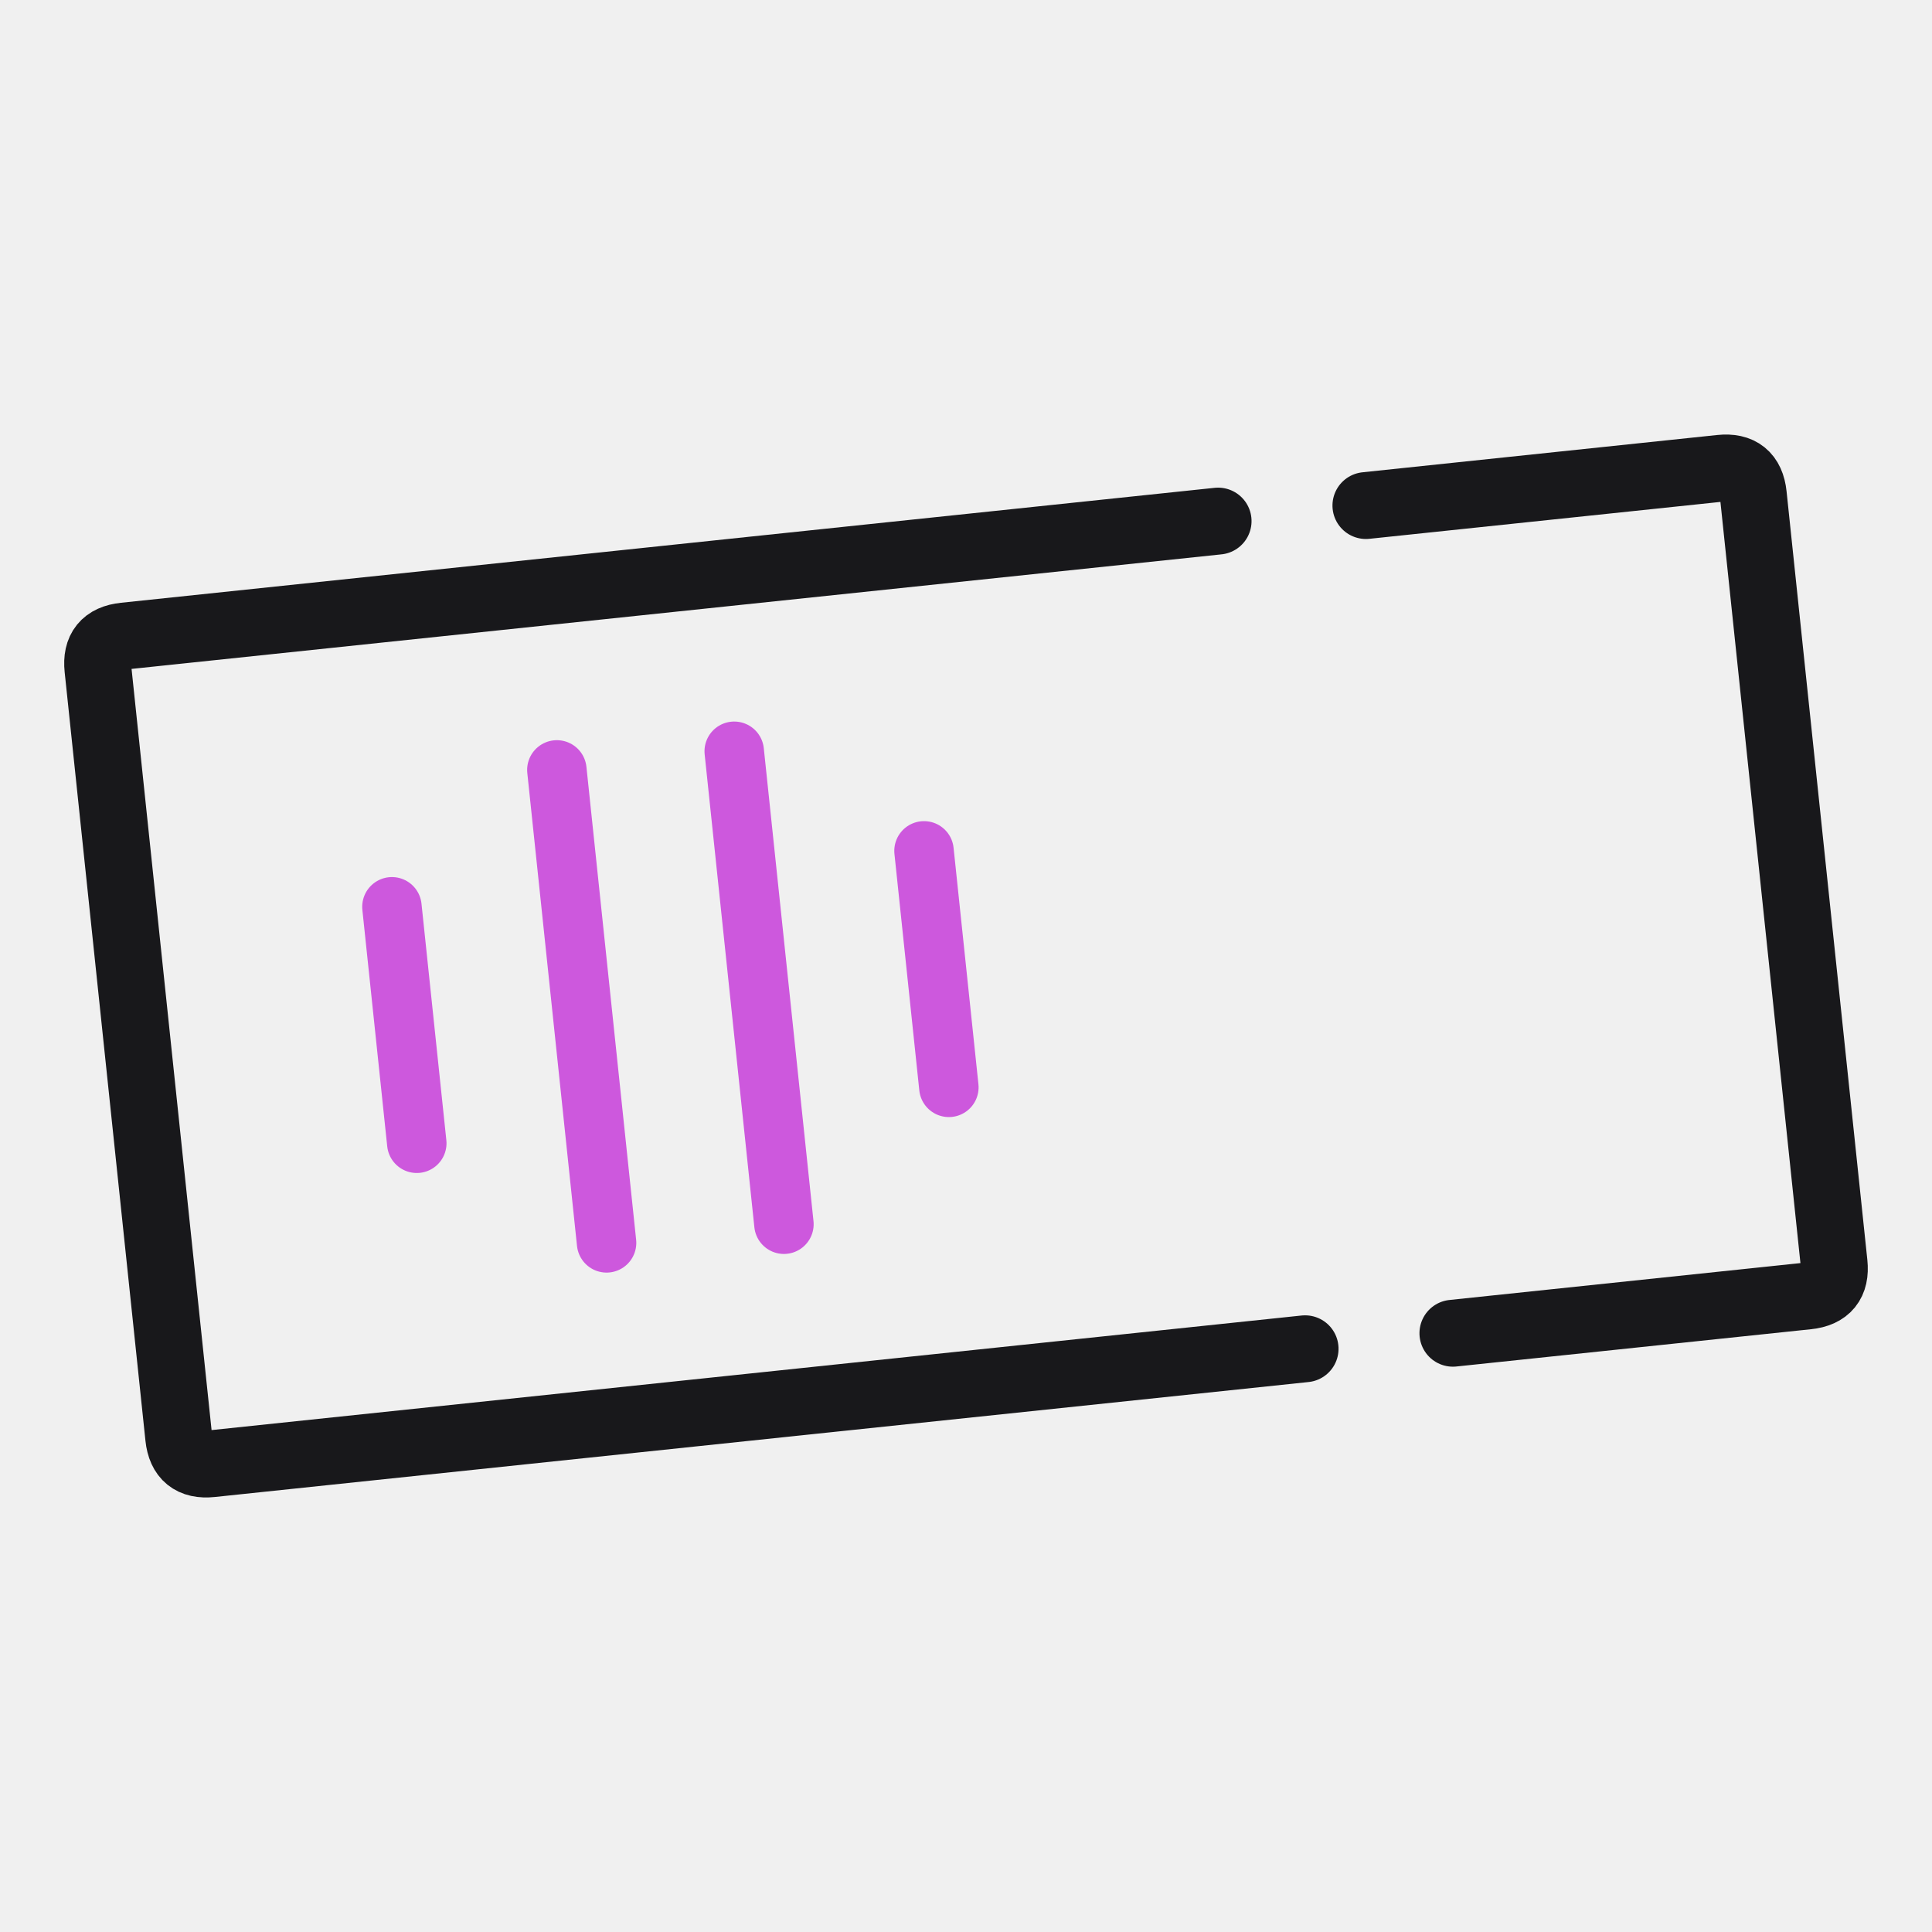
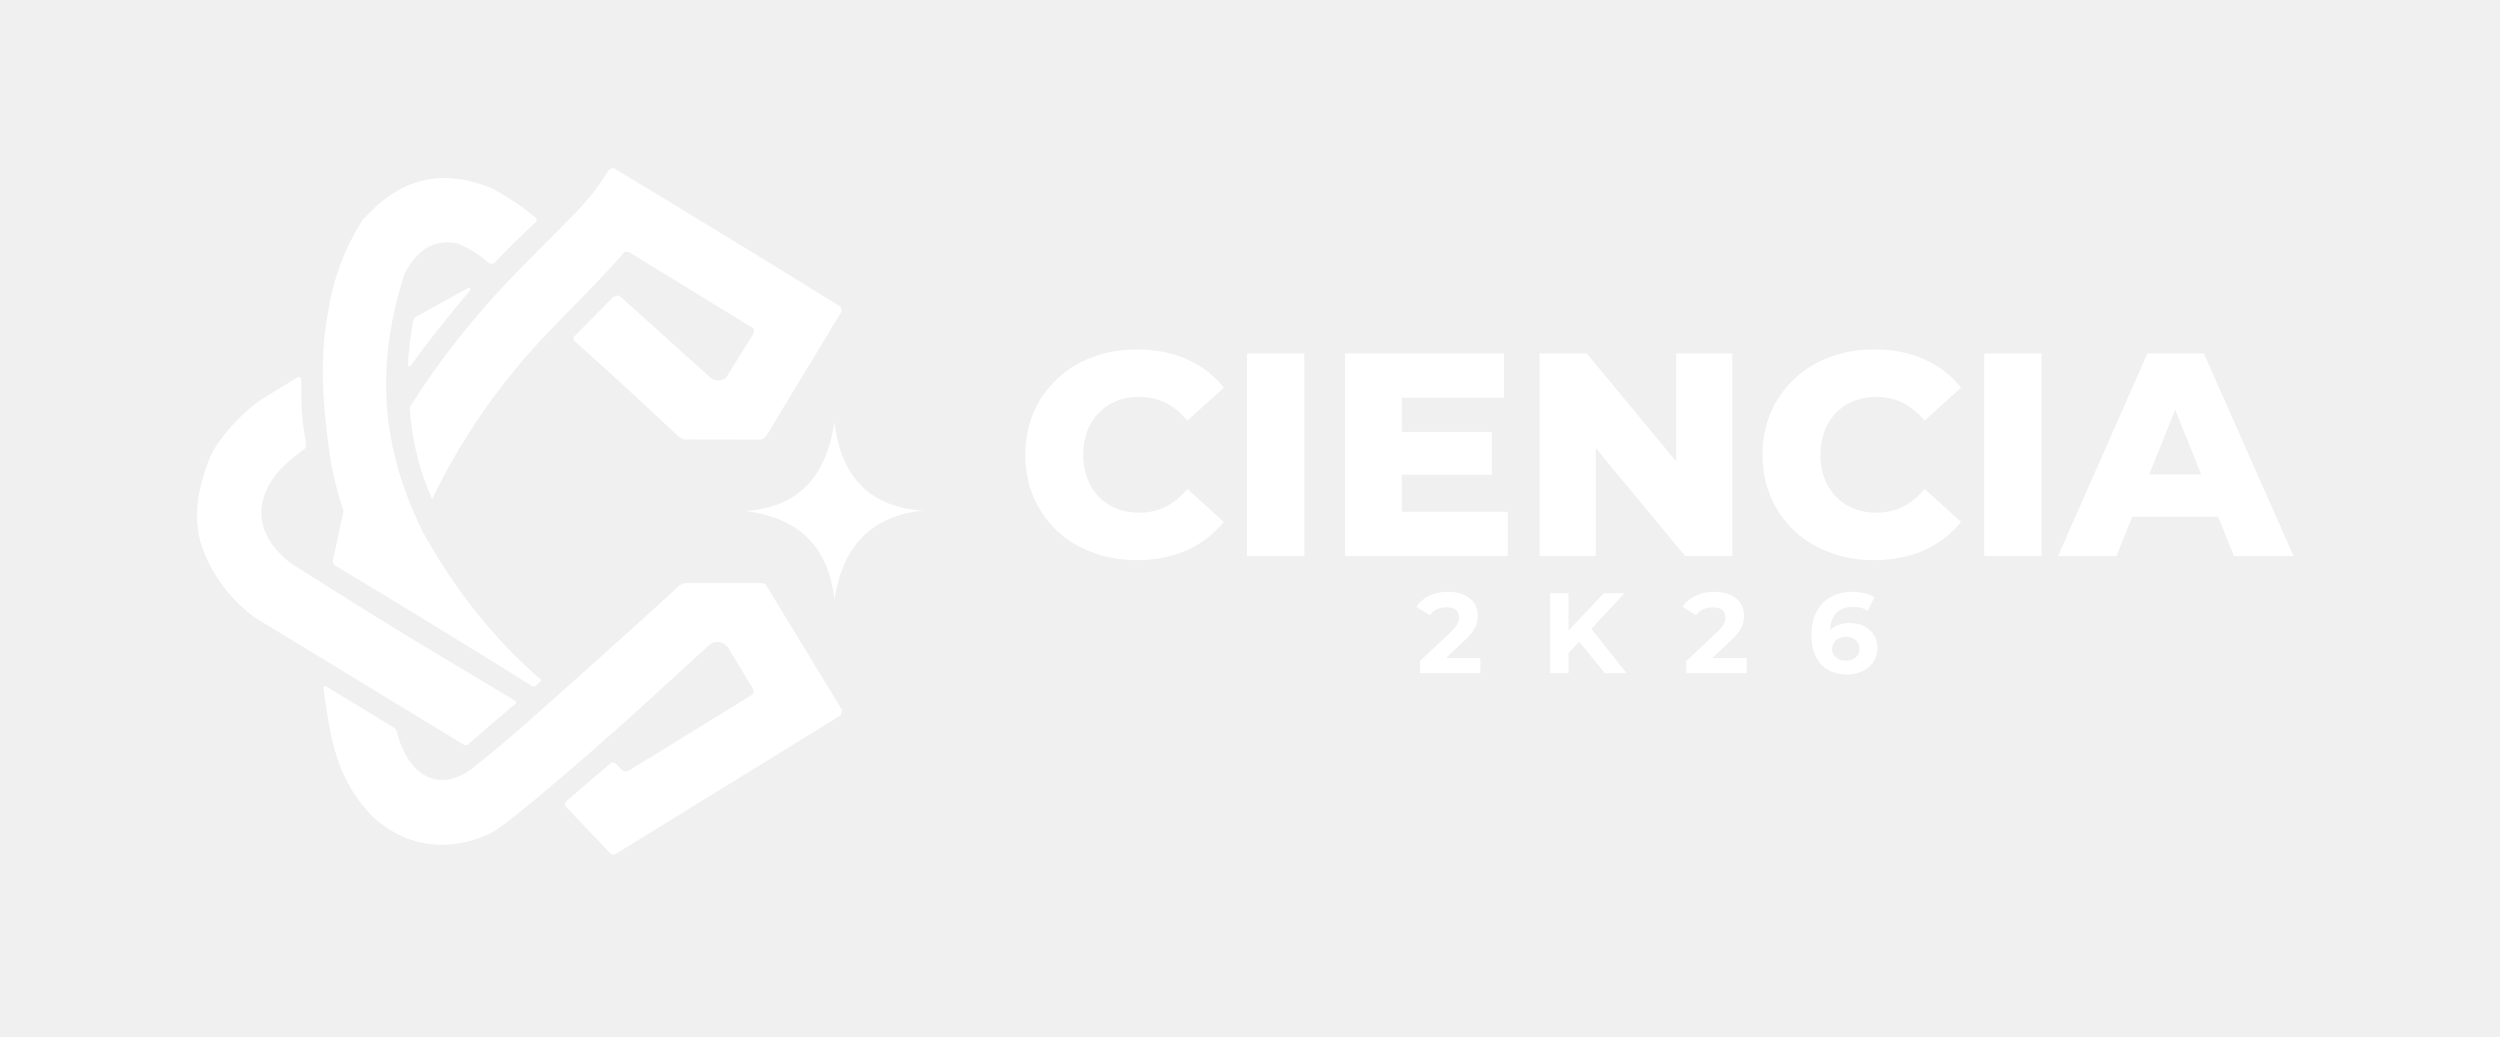
- <svg xmlns="http://www.w3.org/2000/svg" width="130" height="130" viewBox="0 0 130 130">
-   <g transform="translate(65, 65)">
-     <g transform="rotate(-6)">
-       <path d="M 20 -28 L -54 -28 Q -56 -28 -56 -26 L -56 26 Q -56 28 -54 28 L 20 28" fill="none" stroke="#18181b" stroke-width="4.5" stroke-linecap="round" stroke-linejoin="round" />
-       <path d="M 30 -28 L 54 -28 Q 56 -28 56 -26 L 56 26 Q 56 28 54 28 L 30 28" fill="none" stroke="#18181b" stroke-width="4.5" stroke-linecap="round" stroke-linejoin="round" />
-       <line x1="-38" y1="-8" x2="-38" y2="8" stroke="#cd58dd" stroke-width="4" stroke-linecap="round" />
-       <line x1="-26" y1="-16" x2="-26" y2="16" stroke="#cd58dd" stroke-width="4" stroke-linecap="round" />
-       <line x1="-14" y1="-16" x2="-14" y2="16" stroke="#cd58dd" stroke-width="4" stroke-linecap="round" />
-       <line x1="-2" y1="-8" x2="-2" y2="8" stroke="#cd58dd" stroke-width="4" stroke-linecap="round" />
+ <svg xmlns="http://www.w3.org/2000/svg" width="100%" height="100%" viewBox="0 0 4092 1696" version="1.1" xml:space="preserve" style="fill-rule:evenodd;clip-rule:evenodd;stroke-linejoin:round;stroke-miterlimit:2;">
+   <g transform="matrix(1,0,0,1,-1396.012,-2347.6)">
+     <g id="Logo-and-text" transform="matrix(1.29794,0,0,1.154137,1403.17,324.0245)">
+       <rect x="-5.515" y="1753.324" width="3152.224" height="1469.124" style="fill:none;" />
+       <g id="White-Group">
+         <g transform="matrix(0.087057,0,0,0.097904,697.5987,2479.263)">
+           <g transform="matrix(1,0,0,1,-5555.556,-5555.556)">
+             <g id="White" transform="matrix(5.555556,0,0,5.555556,0,0)">
+               <path d="M1047.169,539.187L1145.388,439.247L1160.133,435.429L1400.224,651.384C1413.156,659.179 1425.898,659.242 1438.455,651.703L1510.414,535.956C1514.064,527.419 1512.684,521.859 1506.664,519.044L1188.697,324.118C1183.127,321.126 1177.669,320.657 1172.399,324.45C1104.713,403.523 1026.458,476.901 953.469,555.458C834.61,684.01 742.716,821.762 672.822,967.019C641.138,895.272 620.103,815.508 614.314,727.356C689.998,607.211 781.622,490.609 890.803,377.912L1049.328,217.685C1080.593,184.749 1108.019,150.966 1128.954,115.417C1136.089,104.357 1143.276,100.52 1151.348,106.548C1346.809,224.648 1539.582,342.42 1732.388,461.432C1738.193,464.478 1742.208,470.789 1740.596,477.461L1545.476,799.98C1542.147,806.123 1537.105,810.093 1530.109,811.586L1338.142,811.264C1330.512,812.046 1322.695,809.278 1314.681,802.79C1227.318,720.563 1138.379,638.648 1047.234,557.169C1039.863,551.293 1039.761,545.301 1047.169,539.187Z" style="fill:white;" />
+               <path d="M623.507,501.952C616.483,538.676 612.172,577.327 609.94,617.133C610.948,620.444 613.001,621.554 616.145,620.362C662.362,555.446 714.128,490.819 769.97,424.746C774.989,417.574 773.49,415.634 767.411,415.874L636.285,488.326C630.172,490.338 624.932,497.437 623.507,501.952Z" style="fill:white;" />
+               <path d="M958.115,1438.816C827.923,1326.728 729.869,1197.411 650.381,1055.365C590.411,936.533 555.914,812.942 553.08,683.435C551.359,581.816 568.029,480.872 600.935,379.254C634.93,314.398 679.368,288.454 738.536,299.965C767.372,311.6 794.012,327.525 818.006,348.617C824.924,355.068 831.652,355.06 838.163,347.785C872.181,312.338 906.824,277.682 943.005,244.977C946.788,240.983 946.693,237.901 942.998,233.073C910.315,205.575 872.634,179.367 825.389,154.835C689.016,100.898 584.077,135.036 491.015,239.896C443.508,314.67 415.414,393.471 402.253,475.37C378.995,600.01 387.801,717.301 403.616,832.985C410.552,889.963 424.071,944.422 442.073,997.164L414.892,1124.422C412.641,1130.109 415.968,1138.503 422.098,1141.133C595.748,1245.595 767.104,1349.782 931.898,1453.184C936.505,1455.94 940.639,1456.654 943.945,1452.819L958.115,1438.816Z" style="fill:white;" />
+               <path d="M321.165,649.785C326.132,646.667 329.439,648.916 331.837,653.932C331.69,711.145 331.357,750.956 342.736,811.718C344.824,824.176 344.265,833.365 340.19,835.937C316.74,853.403 295.35,870.433 278.257,888.307C271.367,895.512 265.174,902.855 259.827,910.419C254.249,918.308 249.389,926.254 245.255,934.234C209.891,1002.486 227.542,1073.249 302.376,1132.475C631.466,1342.034 737.677,1400.458 892.245,1494.26L891.738,1499.031C851.429,1532.46 809.377,1568.77 766.604,1606.275C763.093,1608.427 759.522,1608.942 755.866,1607.169L211.935,1276.206C92.655,1189.531 64.166,1070.515 62.819,1048.345C56.099,997.919 60.448,944.301 90.847,865.274C108.592,813.208 187.162,729.812 238.344,700.465L321.165,649.785Z" style="fill:white;" />
+               <path d="M1491.416,997.742C1627.536,987.236 1699.916,910.486 1721.963,765.695C1738.502,910.983 1817.446,988.714 1953.714,996.668C1823.414,1009.592 1743.53,1084.123 1721.869,1229.802C1707.704,1089.776 1627.512,1015.799 1491.416,997.742Z" style="fill:white;" />
+               <path d="M389.645,1458.302C407.064,1588.289 421.6,1693.452 515.246,1792.163C602.911,1874.457 714.193,1889.783 825.09,1838.254C882.059,1810.129 1183.56,1540.563 1183.56,1540.563C1183.56,1540.563 1330.085,1406.667 1390.818,1351.504C1406.91,1334.289 1428.82,1335.437 1444.077,1352.972L1504.813,1453.447C1513.262,1465.783 1512.113,1474.134 1506.253,1477.579L1189.551,1672.381C1182.047,1677.014 1175.005,1678.6 1168.862,1674.254L1152.058,1656.794C1145.807,1652.72 1140.717,1652.15 1136.502,1656.864L1022.019,1755.283C1018.277,1759.135 1017.673,1763.142 1020.645,1767.33L1136.016,1888.916C1140.422,1894.173 1145.244,1895.402 1150.485,1892.575L1738.605,1530.321L1741.826,1516.493L1545.942,1194.543C1542.949,1189.66 1539.259,1186.113 1531.734,1185.575L1334.658,1185.692C1328.472,1185.875 1322.974,1187.967 1318.115,1191.834C1178.452,1319.537 1037.667,1445.747 896,1570.784C859.281,1602.616 822.337,1633.348 785.183,1663.057C708.065,1727.323 617.746,1710.474 580.314,1572.297C578.227,1564.594 572.884,1562.363 572.884,1562.363L396.12,1454.945C392.4,1453.339 389.217,1455.107 389.645,1458.302Z" style="fill:white;" />
+             </g>
+           </g>
+         </g>
+         <g transform="matrix(0.105113,0,0,0.11821,2090.036,2404.2)">
+           <g transform="matrix(1,0,0,1,-8719.444,-3633.333)">
+             <g id="Ciencia" transform="matrix(5.555556,0,0,5.555556,-13914.192,-1135.875)">
+               <rect x="2504.555" y="204.458" width="3138.409" height="1307.274" style="fill:none;" />
+               <g id="White1" transform="matrix(2.382992,0,0,2.382992,1971.708,-106.3886)">
+                 <g transform="matrix(262.2754,0,0,262.2754,296.5689,492.9186)">
+                   <path d="M0.419,0.014C0.364,0.014 0.312,0.005 0.266,-0.013C0.219,-0.03 0.178,-0.055 0.143,-0.088C0.109,-0.121 0.082,-0.159 0.063,-0.203C0.044,-0.248 0.034,-0.297 0.034,-0.35C0.034,-0.403 0.044,-0.452 0.063,-0.497C0.082,-0.541 0.109,-0.579 0.144,-0.612C0.178,-0.645 0.219,-0.67 0.266,-0.687C0.313,-0.705 0.364,-0.714 0.419,-0.714C0.484,-0.714 0.541,-0.703 0.592,-0.68C0.643,-0.658 0.686,-0.625 0.72,-0.582L0.594,-0.468C0.572,-0.495 0.547,-0.515 0.52,-0.529C0.492,-0.543 0.462,-0.55 0.429,-0.55C0.4,-0.55 0.374,-0.546 0.35,-0.536C0.326,-0.527 0.306,-0.513 0.289,-0.496C0.271,-0.478 0.258,-0.457 0.248,-0.432C0.239,-0.407 0.234,-0.38 0.234,-0.35C0.234,-0.32 0.239,-0.293 0.248,-0.268C0.258,-0.243 0.271,-0.222 0.289,-0.204C0.306,-0.187 0.326,-0.173 0.35,-0.164C0.374,-0.154 0.4,-0.15 0.429,-0.15C0.462,-0.15 0.492,-0.157 0.52,-0.171C0.547,-0.185 0.572,-0.205 0.594,-0.232L0.72,-0.118C0.686,-0.076 0.643,-0.043 0.592,-0.02C0.541,0.002 0.483,0.014 0.419,0.014Z" style="fill:white;fill-rule:nonzero;" />
+                 </g>
+                 <g transform="matrix(262.2754,0,0,262.2754,488.0753,492.9186)">
+                   <rect x="0.07" y="-0.7" width="0.198" height="0.7" style="fill:white;" />
+                 </g>
+                 <g transform="matrix(262.2754,0,0,262.2754,576.9417,492.9186)">
+                   <path d="M0.07,-0L0.07,-0.7L0.619,-0.7L0.619,-0.547L0.266,-0.547L0.266,-0.153L0.632,-0.153L0.632,-0L0.07,-0ZM0.252,-0.281L0.252,-0.429L0.577,-0.429L0.577,-0.281L0.252,-0.281Z" style="fill:white;fill-rule:nonzero;" />
+                 </g>
+                 <g transform="matrix(262.2754,0,0,262.2754,753.2088,492.9186)">
+                   <path d="M0.07,-0L0.07,-0.7L0.233,-0.7L0.619,-0.234L0.542,-0.234L0.542,-0.7L0.736,-0.7L0.736,-0L0.573,-0L0.187,-0.466L0.264,-0.466L0.264,-0L0.07,-0Z" style="fill:white;fill-rule:nonzero;" />
+                 </g>
+                 <g transform="matrix(262.2754,0,0,262.2754,964.6479,492.9186)">
+                   <path d="M0.419,0.014C0.364,0.014 0.312,0.005 0.266,-0.013C0.219,-0.03 0.178,-0.055 0.143,-0.088C0.109,-0.121 0.082,-0.159 0.063,-0.203C0.044,-0.248 0.034,-0.297 0.034,-0.35C0.034,-0.403 0.044,-0.452 0.063,-0.497C0.082,-0.541 0.109,-0.579 0.144,-0.612C0.178,-0.645 0.219,-0.67 0.266,-0.687C0.313,-0.705 0.364,-0.714 0.419,-0.714C0.484,-0.714 0.541,-0.703 0.592,-0.68C0.643,-0.658 0.686,-0.625 0.72,-0.582L0.594,-0.468C0.572,-0.495 0.547,-0.515 0.52,-0.529C0.492,-0.543 0.462,-0.55 0.429,-0.55C0.4,-0.55 0.374,-0.546 0.35,-0.536C0.326,-0.527 0.306,-0.513 0.289,-0.496C0.271,-0.478 0.258,-0.457 0.248,-0.432C0.239,-0.407 0.234,-0.38 0.234,-0.35C0.234,-0.32 0.239,-0.293 0.248,-0.268C0.258,-0.243 0.271,-0.222 0.289,-0.204C0.306,-0.187 0.326,-0.173 0.35,-0.164C0.374,-0.154 0.4,-0.15 0.429,-0.15C0.462,-0.15 0.492,-0.157 0.52,-0.171C0.547,-0.185 0.572,-0.205 0.594,-0.232L0.72,-0.118C0.686,-0.076 0.643,-0.043 0.592,-0.02C0.541,0.002 0.483,0.014 0.419,0.014Z" style="fill:white;fill-rule:nonzero;" />
+                 </g>
+                 <g transform="matrix(262.2754,0,0,262.2754,1156.154,492.9186)">
+                   <rect x="0.07" y="-0.7" width="0.198" height="0.7" style="fill:white;" />
+                 </g>
+                 <g transform="matrix(262.2754,0,0,262.2754,1245.021,492.9186)">
+                   <path d="M-0.014,-0L0.295,-0.7L0.49,-0.7L0.8,-0L0.594,-0L0.352,-0.603L0.43,-0.603L0.188,-0L-0.014,-0ZM0.155,-0.136L0.206,-0.282L0.548,-0.282L0.599,-0.136L0.155,-0.136Z" style="fill:white;fill-rule:nonzero;" />
+                 </g>
+               </g>
+             </g>
+           </g>
+         </g>
+         <g transform="matrix(0.082942,0,0,0.093277,2067.924,2654.517)">
+           <g transform="matrix(1,0,0,1,-7222.222,-888.8889)">
+             <clipPath id="_clip1">
+               <rect x="0" y="0" width="14444.444" height="1777.778" />
+             </clipPath>
+             <g clip-path="url(#_clip1)">
+               <g transform="matrix(5.555556,0,0,5.555556,-33687.116,-4921.386)">
+                 <g id="_2k26" transform="matrix(1,0,0,1,2535.617,233.2723)">
+                   <rect x="3528.064" y="652.577" width="2599.851" height="319.463" style="fill:none;" />
+                   <g id="White2" transform="matrix(1.439306,0,0,1.439306,-1133.043,-332.1783)">
+                     <g transform="matrix(217.1186,0,0,217.1186,3708.186,866.9626)">
+                       <path d="M0.033,-0L0.033,-0.105L0.303,-0.36C0.324,-0.379 0.34,-0.397 0.35,-0.412C0.36,-0.427 0.367,-0.441 0.371,-0.454C0.374,-0.466 0.376,-0.478 0.376,-0.489C0.376,-0.517 0.366,-0.538 0.348,-0.554C0.329,-0.569 0.301,-0.576 0.264,-0.576C0.234,-0.576 0.207,-0.571 0.182,-0.559C0.157,-0.547 0.136,-0.53 0.119,-0.506L0.001,-0.582C0.028,-0.622 0.065,-0.653 0.113,-0.677C0.161,-0.7 0.216,-0.712 0.279,-0.712C0.331,-0.712 0.377,-0.703 0.416,-0.687C0.455,-0.67 0.485,-0.646 0.507,-0.615C0.528,-0.584 0.539,-0.548 0.539,-0.505C0.539,-0.483 0.536,-0.46 0.53,-0.438C0.525,-0.415 0.513,-0.392 0.496,-0.367C0.479,-0.342 0.454,-0.314 0.422,-0.284L0.198,-0.073L0.167,-0.132L0.562,-0.132L0.562,-0L0.033,-0Z" style="fill:white;fill-rule:nonzero;" />
+                     </g>
+                     <g transform="matrix(217.1186,0,0,217.1186,3944.824,866.9626)">
+                       <path d="M0.228,-0.16L0.219,-0.347L0.554,-0.7L0.734,-0.7L0.432,-0.375L0.342,-0.279L0.228,-0.16ZM0.083,-0L0.083,-0.7L0.244,-0.7L0.244,-0L0.083,-0ZM0.562,-0L0.313,-0.305L0.419,-0.42L0.751,-0L0.562,-0Z" style="fill:white;fill-rule:nonzero;" />
+                     </g>
+                     <g transform="matrix(217.1186,0,0,217.1186,4214.541,866.9626)">
+                       <path d="M0.033,-0L0.033,-0.105L0.303,-0.36C0.324,-0.379 0.34,-0.397 0.35,-0.412C0.36,-0.427 0.367,-0.441 0.371,-0.454C0.374,-0.466 0.376,-0.478 0.376,-0.489C0.376,-0.517 0.366,-0.538 0.348,-0.554C0.329,-0.569 0.301,-0.576 0.264,-0.576C0.234,-0.576 0.207,-0.571 0.182,-0.559C0.157,-0.547 0.136,-0.53 0.119,-0.506L0.001,-0.582C0.028,-0.622 0.065,-0.653 0.113,-0.677C0.161,-0.7 0.216,-0.712 0.279,-0.712C0.331,-0.712 0.377,-0.703 0.416,-0.687C0.455,-0.67 0.485,-0.646 0.507,-0.615C0.528,-0.584 0.539,-0.548 0.539,-0.505C0.539,-0.483 0.536,-0.46 0.53,-0.438C0.525,-0.415 0.513,-0.392 0.496,-0.367C0.479,-0.342 0.454,-0.314 0.422,-0.284L0.198,-0.073L0.167,-0.132L0.562,-0.132L0.562,-0L0.033,-0Z" style="fill:white;fill-rule:nonzero;" />
+                     </g>
+                     <g transform="matrix(217.1186,0,0,217.1186,4451.178,866.9626)">
+                       <path d="M0.352,0.012C0.288,0.012 0.232,-0.001 0.186,-0.028C0.139,-0.054 0.103,-0.093 0.077,-0.145C0.052,-0.196 0.039,-0.259 0.039,-0.335C0.039,-0.415 0.054,-0.484 0.085,-0.54C0.115,-0.596 0.157,-0.639 0.211,-0.668C0.264,-0.697 0.326,-0.712 0.396,-0.712C0.433,-0.712 0.469,-0.708 0.503,-0.7C0.537,-0.692 0.566,-0.68 0.591,-0.664L0.531,-0.545C0.511,-0.558 0.491,-0.568 0.469,-0.573C0.447,-0.578 0.424,-0.58 0.4,-0.58C0.339,-0.58 0.292,-0.562 0.256,-0.525C0.22,-0.488 0.203,-0.434 0.203,-0.362C0.203,-0.35 0.203,-0.337 0.204,-0.322C0.204,-0.307 0.206,-0.293 0.209,-0.278L0.164,-0.32C0.176,-0.346 0.193,-0.368 0.213,-0.385C0.233,-0.403 0.257,-0.416 0.285,-0.425C0.312,-0.434 0.343,-0.439 0.376,-0.439C0.421,-0.439 0.462,-0.43 0.498,-0.412C0.534,-0.394 0.563,-0.368 0.585,-0.336C0.606,-0.303 0.617,-0.265 0.617,-0.221C0.617,-0.173 0.605,-0.132 0.582,-0.097C0.558,-0.063 0.526,-0.036 0.486,-0.017C0.446,0.002 0.402,0.012 0.352,0.012ZM0.343,-0.109C0.366,-0.109 0.386,-0.113 0.404,-0.122C0.421,-0.13 0.435,-0.142 0.445,-0.158C0.455,-0.174 0.46,-0.192 0.46,-0.213C0.46,-0.245 0.449,-0.271 0.427,-0.29C0.406,-0.308 0.377,-0.318 0.341,-0.318C0.317,-0.318 0.296,-0.313 0.278,-0.304C0.26,-0.295 0.246,-0.283 0.236,-0.267C0.225,-0.251 0.22,-0.233 0.22,-0.213C0.22,-0.193 0.225,-0.175 0.235,-0.16C0.245,-0.144 0.259,-0.132 0.277,-0.123C0.295,-0.114 0.317,-0.109 0.343,-0.109Z" style="fill:white;fill-rule:nonzero;" />
+                     </g>
+                   </g>
+                 </g>
+               </g>
+             </g>
+           </g>
+         </g>
+       </g>
    </g>
  </g>
</svg>
